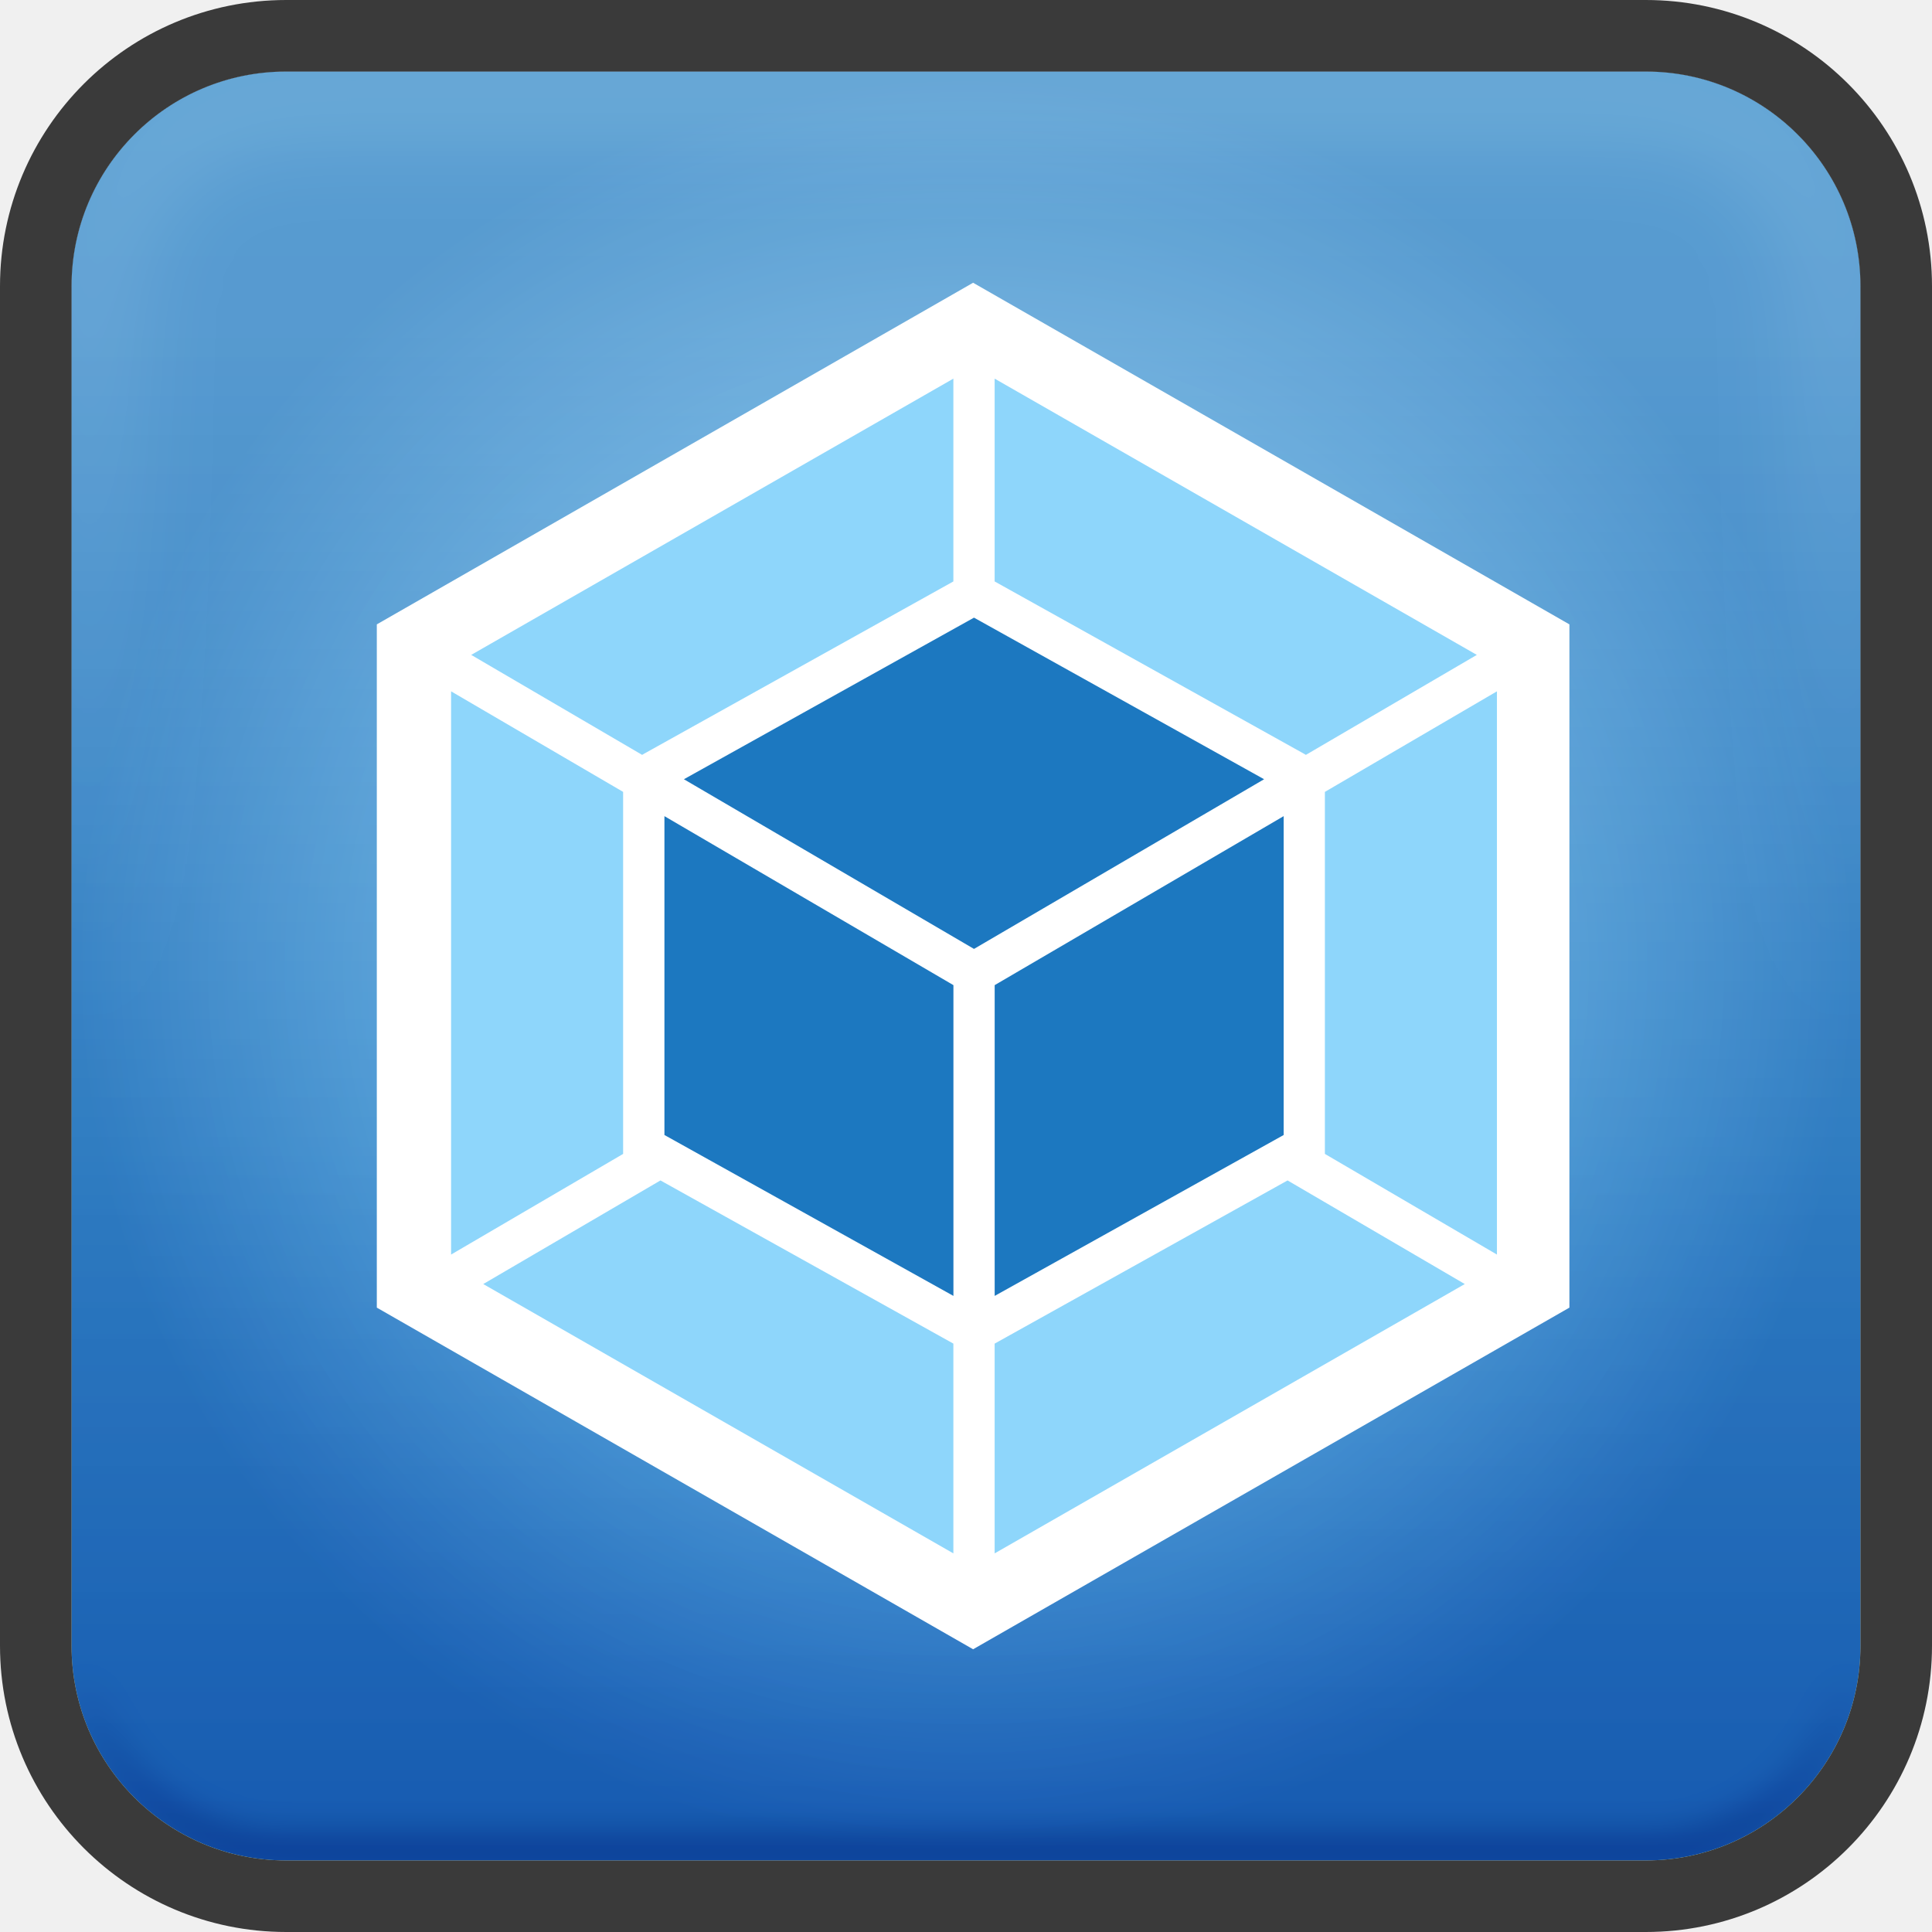
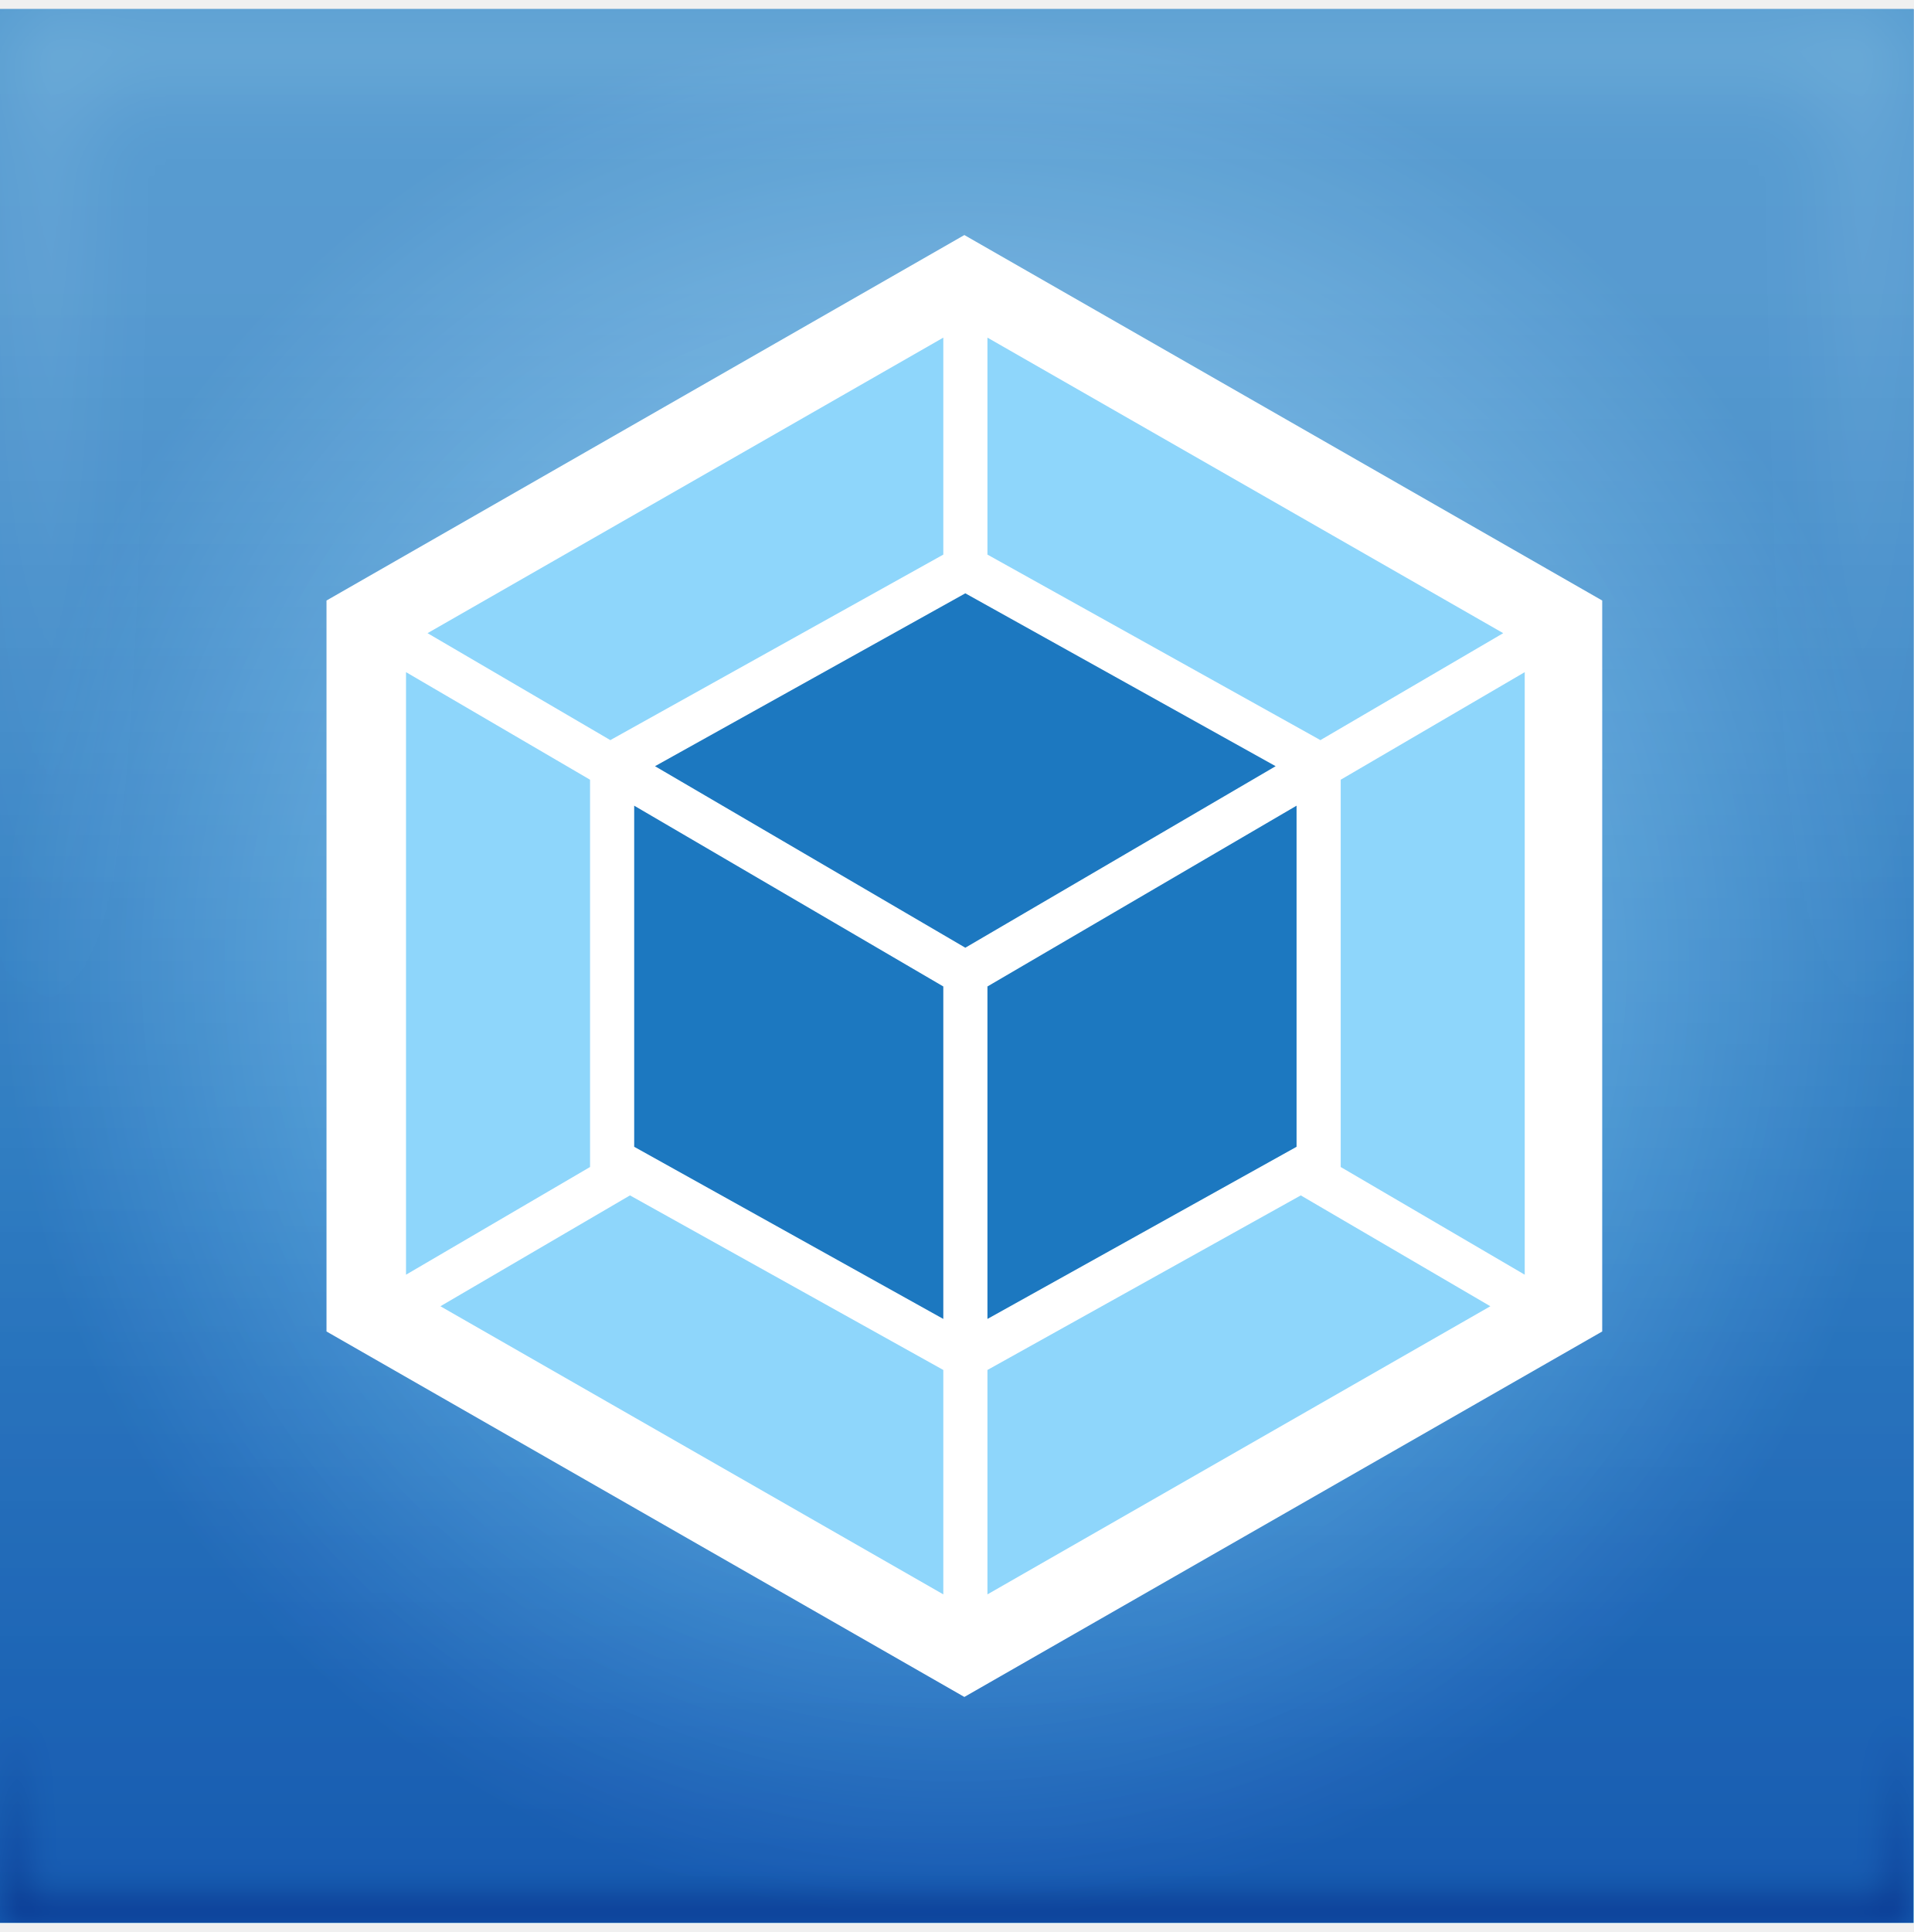
- <svg xmlns="http://www.w3.org/2000/svg" width="108" height="108" viewBox="0 0 108 108" fill="none">
-   <g clip-path="url(#clip0_178_3125)">
-     <rect x="4" y="4" width="100" height="100" rx="12" fill="url(#paint0_linear_178_3125)" />
-     <rect x="4" y="4" width="100" height="100" rx="12" fill="url(#paint1_radial_178_3125)" />
+ <svg xmlns="http://www.w3.org/2000/svg" width="105" height="106" viewBox="0 0 105 106" fill="none">
+   <g clip-path="url(#clip0_1015_1843)">
+     <rect width="105" height="105" transform="translate(0 0.5)" fill="url(#paint0_linear_1015_1843)" />
+     <rect y="0.5" width="105" height="105" fill="url(#paint1_radial_1015_1843)" />
    <g style="mix-blend-mode:overlay">
-       <rect x="4" y="4" width="100" height="100" rx="12" fill="url(#paint2_linear_178_3125)" />
+       <rect y="0.5" width="105" height="105" fill="url(#paint2_linear_1015_1843)" />
    </g>
-     <rect x="4" y="4" width="100" height="100" rx="12" fill="url(#paint3_linear_178_3125)" />
-     <g style="mix-blend-mode:soft-light" filter="url(#filter0_f_178_3125)">
-       <rect x="4.5" y="4.5" width="99" height="99" rx="11.5" stroke="url(#paint4_linear_178_3125)" />
+     <rect y="0.5" width="105" height="105" fill="url(#paint3_linear_1015_1843)" />
+     <g style="mix-blend-mode:soft-light" filter="url(#filter0_f_1015_1843)">
+       <rect x="0.5" y="1" width="104" height="104" stroke="url(#paint4_linear_1015_1843)" />
    </g>
-     <g style="mix-blend-mode:soft-light" filter="url(#filter1_f_178_3125)">
-       <rect x="5" y="5" width="98" height="98" rx="11" stroke="url(#paint5_linear_178_3125)" stroke-width="2" />
+     <g style="mix-blend-mode:soft-light" filter="url(#filter1_f_1015_1843)">
+       <rect x="1" y="1.5" width="103" height="103" stroke="url(#paint5_linear_1015_1843)" stroke-width="2" />
    </g>
-     <path d="M54.397 15.806L21.064 34.903V73.097L54.397 92.195L87.731 73.097V34.903L54.397 15.806Z" fill="white" />
-     <path d="M27.014 71.779L53.294 86.835V75.109L36.92 65.987L27.014 71.779ZM25.216 70.131V38.646L34.833 44.267V64.504L25.216 70.131ZM81.882 71.779L55.601 86.835V75.109L71.976 65.987L81.882 71.779V71.779ZM83.68 70.131V38.646L74.062 44.267V64.504L83.68 70.131V70.131ZM82.555 36.609L55.601 21.166V32.503L72.868 42.121L73 42.198L82.555 36.609V36.609ZM26.341 36.609L53.294 21.166V32.503L36.027 42.121L35.895 42.198L26.341 36.609V36.609Z" fill="#8ED6FB" />
-     <path d="M55.603 72.442L71.758 63.447V45.623L55.603 55.07V72.442ZM53.297 72.442L37.142 63.447V45.623L53.297 55.07V72.442ZM70.664 43.56L54.447 34.527L38.23 43.56L54.447 53.045L70.664 43.56" fill="#1C78C0" />
+     <path d="M52.916 12.896L17.916 32.948V73.052L52.916 93.104L87.916 73.052V32.948L52.916 12.896Z" fill="white" />
+     <path d="M24.166 71.668L51.761 87.476V75.164L34.568 65.586L24.166 71.668ZM22.279 69.937V36.878L32.377 42.78V64.028L22.279 69.937ZM81.778 71.668L54.183 87.476V75.164L71.376 65.586L81.778 71.668ZM83.665 69.937V36.878L73.567 42.78V64.028L83.665 69.937ZM82.484 34.739L54.183 18.524V30.428L72.313 40.528L72.452 40.608L82.484 34.739ZM23.46 34.739L51.761 18.524V30.428L33.631 40.528L33.492 40.608L23.46 34.739Z" fill="#8ED6FB" />
+     <path d="M54.183 72.364L71.145 62.919V44.204L54.183 54.123V72.364ZM51.761 72.364L34.799 62.919V44.204L51.761 54.123V72.364ZM69.997 42.038L52.969 32.553L35.941 42.038L52.969 51.997L69.997 42.038Z" fill="#1C78C0" />
  </g>
-   <rect x="2" y="2" width="104" height="104" rx="14" stroke="#3A3A3A" stroke-width="4" />
  <defs>
-     <filter id="filter0_f_178_3125" x="2" y="2" width="104" height="104" filterUnits="userSpaceOnUse" color-interpolation-filters="sRGB">
+     <filter id="filter0_f_1015_1843" x="-2" y="-1.5" width="109" height="109" filterUnits="userSpaceOnUse" color-interpolation-filters="sRGB">
      <feFlood flood-opacity="0" result="BackgroundImageFix" />
      <feBlend mode="normal" in="SourceGraphic" in2="BackgroundImageFix" result="shape" />
-       <feGaussianBlur stdDeviation="1" result="effect1_foregroundBlur_178_3125" />
+       <feGaussianBlur stdDeviation="1" result="effect1_foregroundBlur_1015_1843" />
    </filter>
-     <filter id="filter1_f_178_3125" x="-2" y="-2" width="112" height="112" filterUnits="userSpaceOnUse" color-interpolation-filters="sRGB">
+     <filter id="filter1_f_1015_1843" x="-6" y="-5.5" width="117" height="117" filterUnits="userSpaceOnUse" color-interpolation-filters="sRGB">
      <feFlood flood-opacity="0" result="BackgroundImageFix" />
      <feBlend mode="normal" in="SourceGraphic" in2="BackgroundImageFix" result="shape" />
-       <feGaussianBlur stdDeviation="3" result="effect1_foregroundBlur_178_3125" />
+       <feGaussianBlur stdDeviation="3" result="effect1_foregroundBlur_1015_1843" />
    </filter>
-     <linearGradient id="paint0_linear_178_3125" x1="54" y1="4" x2="54" y2="104" gradientUnits="userSpaceOnUse">
+     <linearGradient id="paint0_linear_1015_1843" x1="52.5" y1="0" x2="52.5" y2="105" gradientUnits="userSpaceOnUse">
      <stop stop-color="#1C78C0" />
      <stop offset="1" stop-color="#8ED6FB" />
    </linearGradient>
-     <radialGradient id="paint1_radial_178_3125" cx="0" cy="0" r="1" gradientUnits="userSpaceOnUse" gradientTransform="translate(54 54) rotate(90) scale(50)">
+     <radialGradient id="paint1_radial_1015_1843" cx="0" cy="0" r="1" gradientUnits="userSpaceOnUse" gradientTransform="translate(52.5 53) rotate(90) scale(52.5 52.5)">
      <stop stop-color="#8DD5FA" />
      <stop offset="1" stop-color="#1D79C0" />
    </radialGradient>
-     <linearGradient id="paint2_linear_178_3125" x1="54" y1="4" x2="54" y2="104" gradientUnits="userSpaceOnUse">
+     <linearGradient id="paint2_linear_1015_1843" x1="52.5" y1="0.5" x2="52.5" y2="105.5" gradientUnits="userSpaceOnUse">
      <stop stop-opacity="0" />
      <stop offset="0.6" stop-opacity="0.08" />
      <stop offset="1" stop-opacity="0.26" />
    </linearGradient>
-     <linearGradient id="paint3_linear_178_3125" x1="54" y1="4" x2="54" y2="104" gradientUnits="userSpaceOnUse">
+     <linearGradient id="paint3_linear_1015_1843" x1="52.5" y1="0.5" x2="52.5" y2="105.5" gradientUnits="userSpaceOnUse">
      <stop offset="0.14" stop-color="white" stop-opacity="0.26" />
      <stop offset="0.64" stop-color="white" stop-opacity="0.08" />
      <stop offset="1" stop-color="white" stop-opacity="0" />
    </linearGradient>
-     <linearGradient id="paint4_linear_178_3125" x1="54" y1="104" x2="54" y2="93.583" gradientUnits="userSpaceOnUse">
+     <linearGradient id="paint4_linear_1015_1843" x1="52.5" y1="105.5" x2="52.5" y2="94.562" gradientUnits="userSpaceOnUse">
      <stop />
      <stop offset="1" stop-opacity="0" />
    </linearGradient>
-     <linearGradient id="paint5_linear_178_3125" x1="54" y1="4" x2="54" y2="58.167" gradientUnits="userSpaceOnUse">
+     <linearGradient id="paint5_linear_1015_1843" x1="52.5" y1="0.5" x2="52.5" y2="57.375" gradientUnits="userSpaceOnUse">
      <stop stop-color="white" />
      <stop offset="1" stop-color="white" stop-opacity="0" />
    </linearGradient>
-     <clipPath id="clip0_178_3125">
-       <rect x="4" y="4" width="100" height="100" rx="12" fill="white" />
+     <clipPath id="clip0_1015_1843">
+       <rect width="105" height="105" fill="white" transform="translate(0 0.5)" />
    </clipPath>
  </defs>
</svg>
